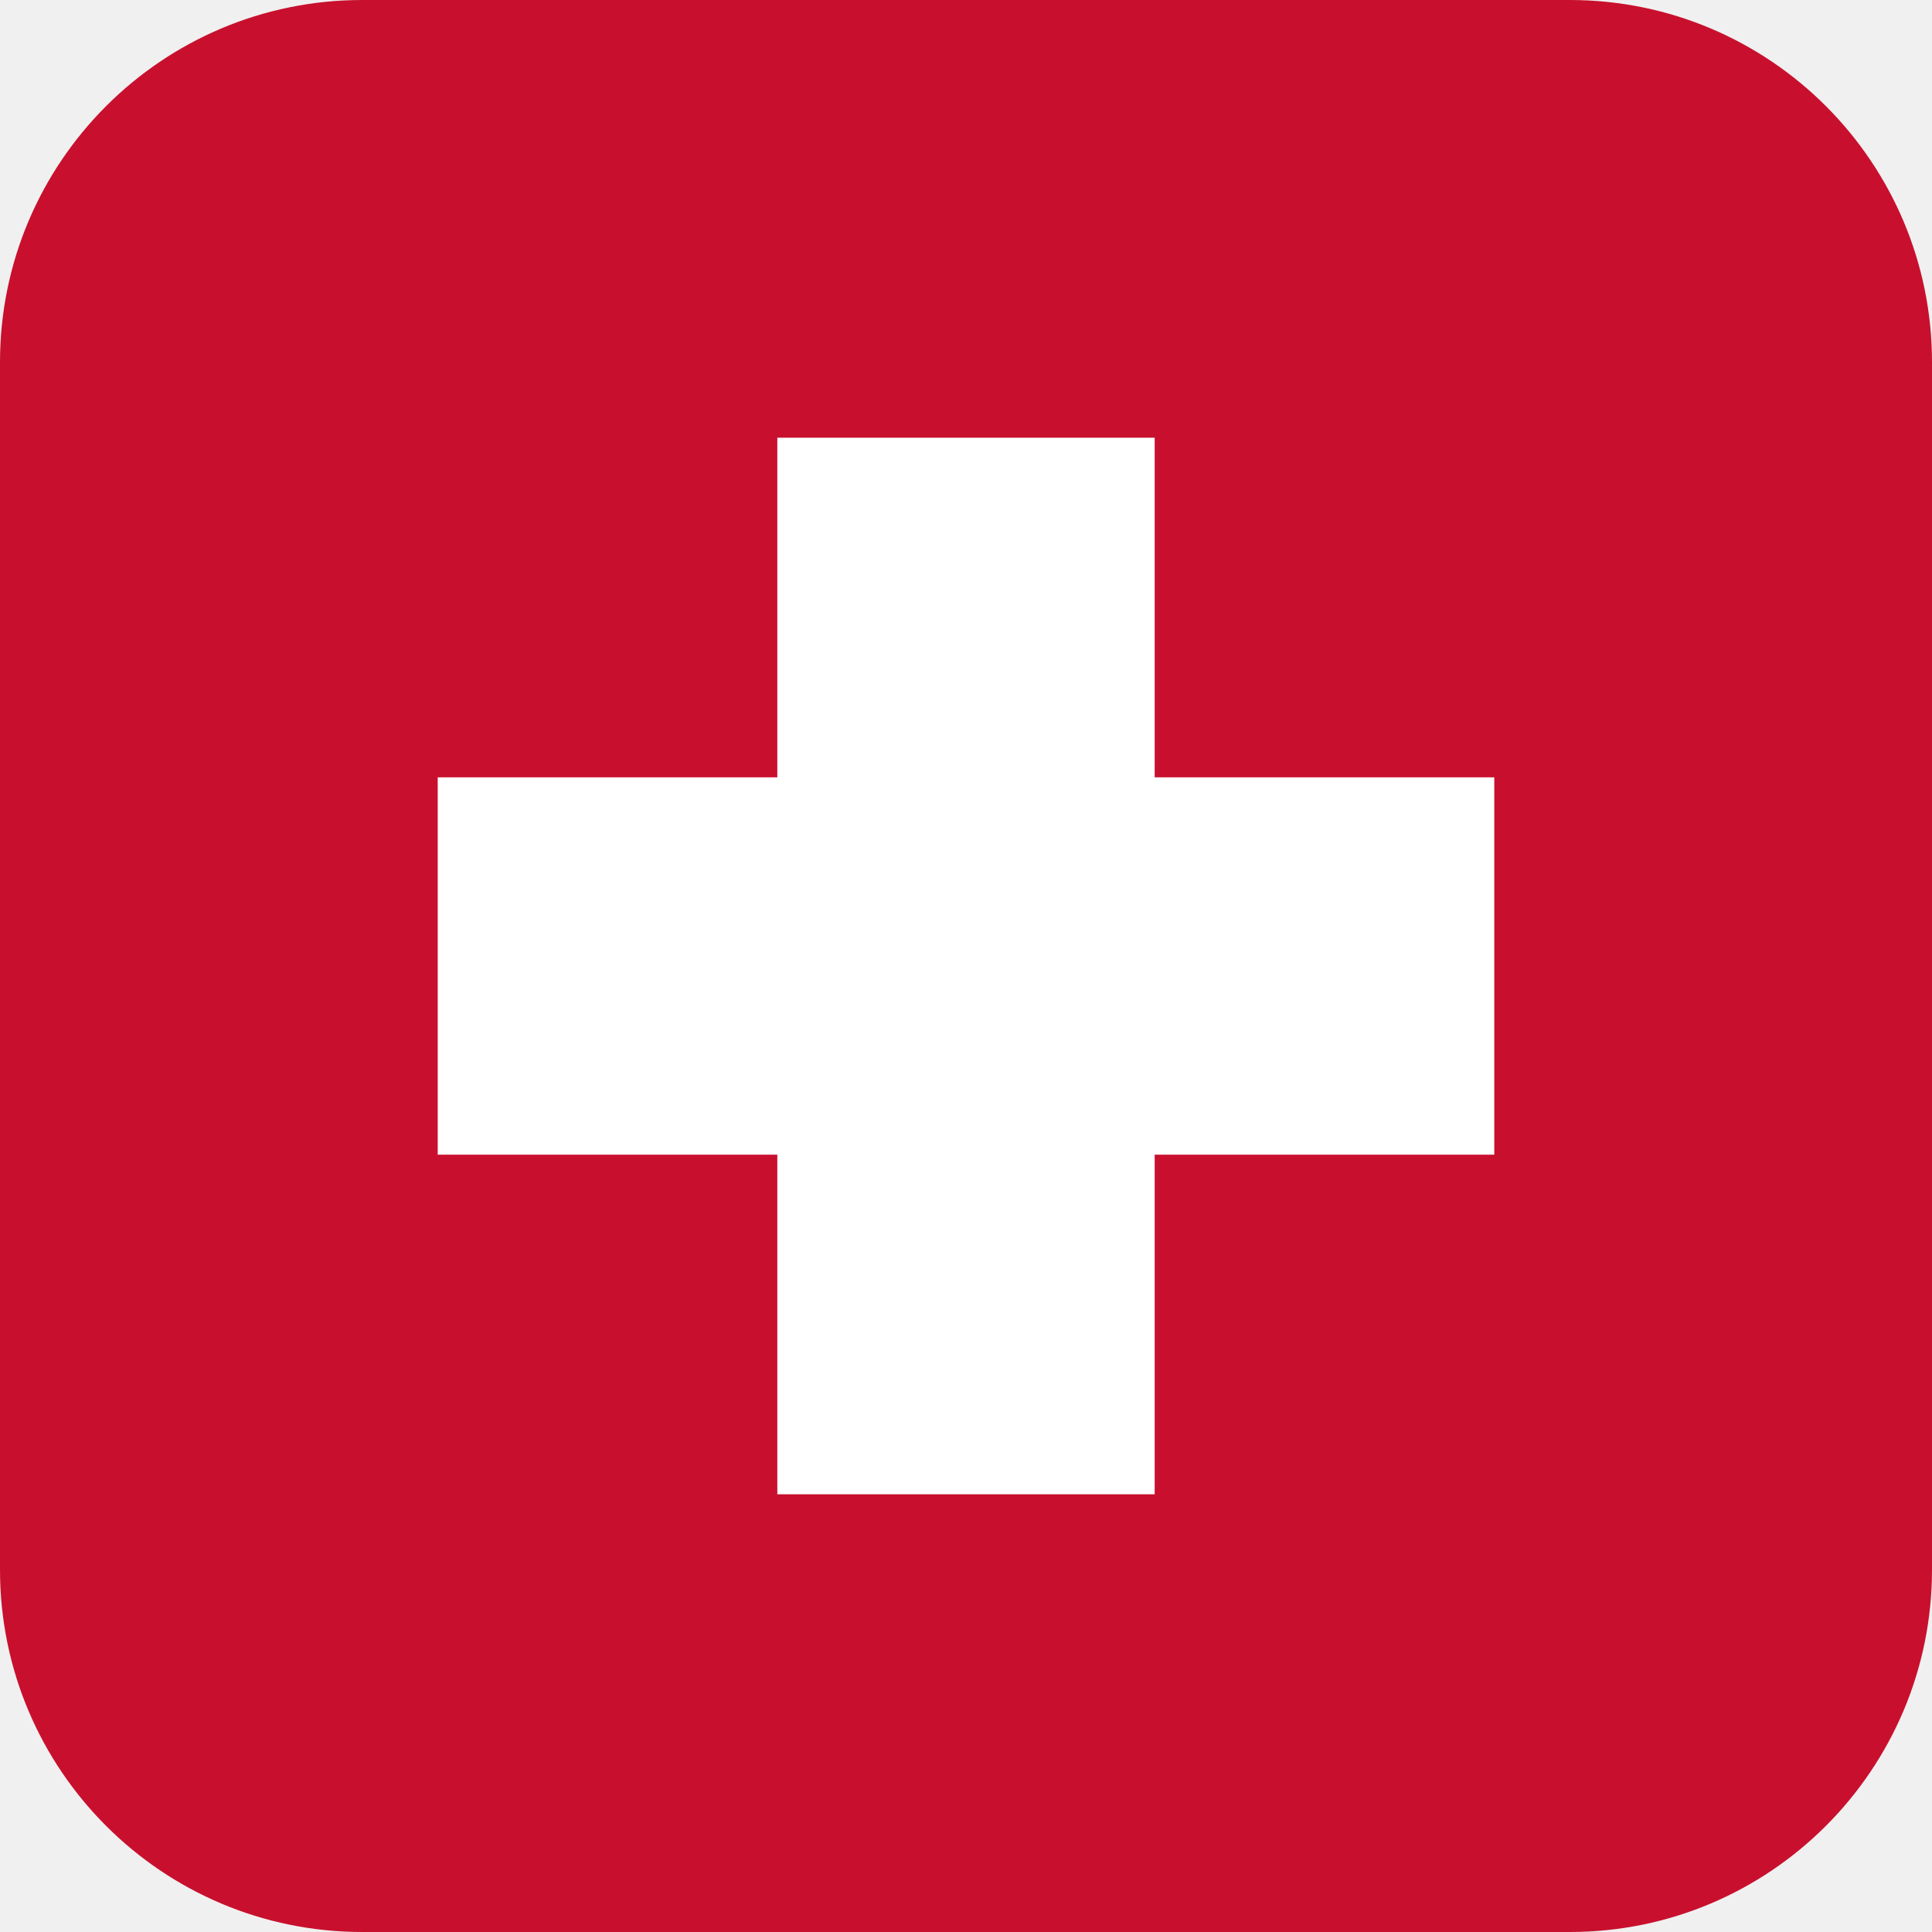
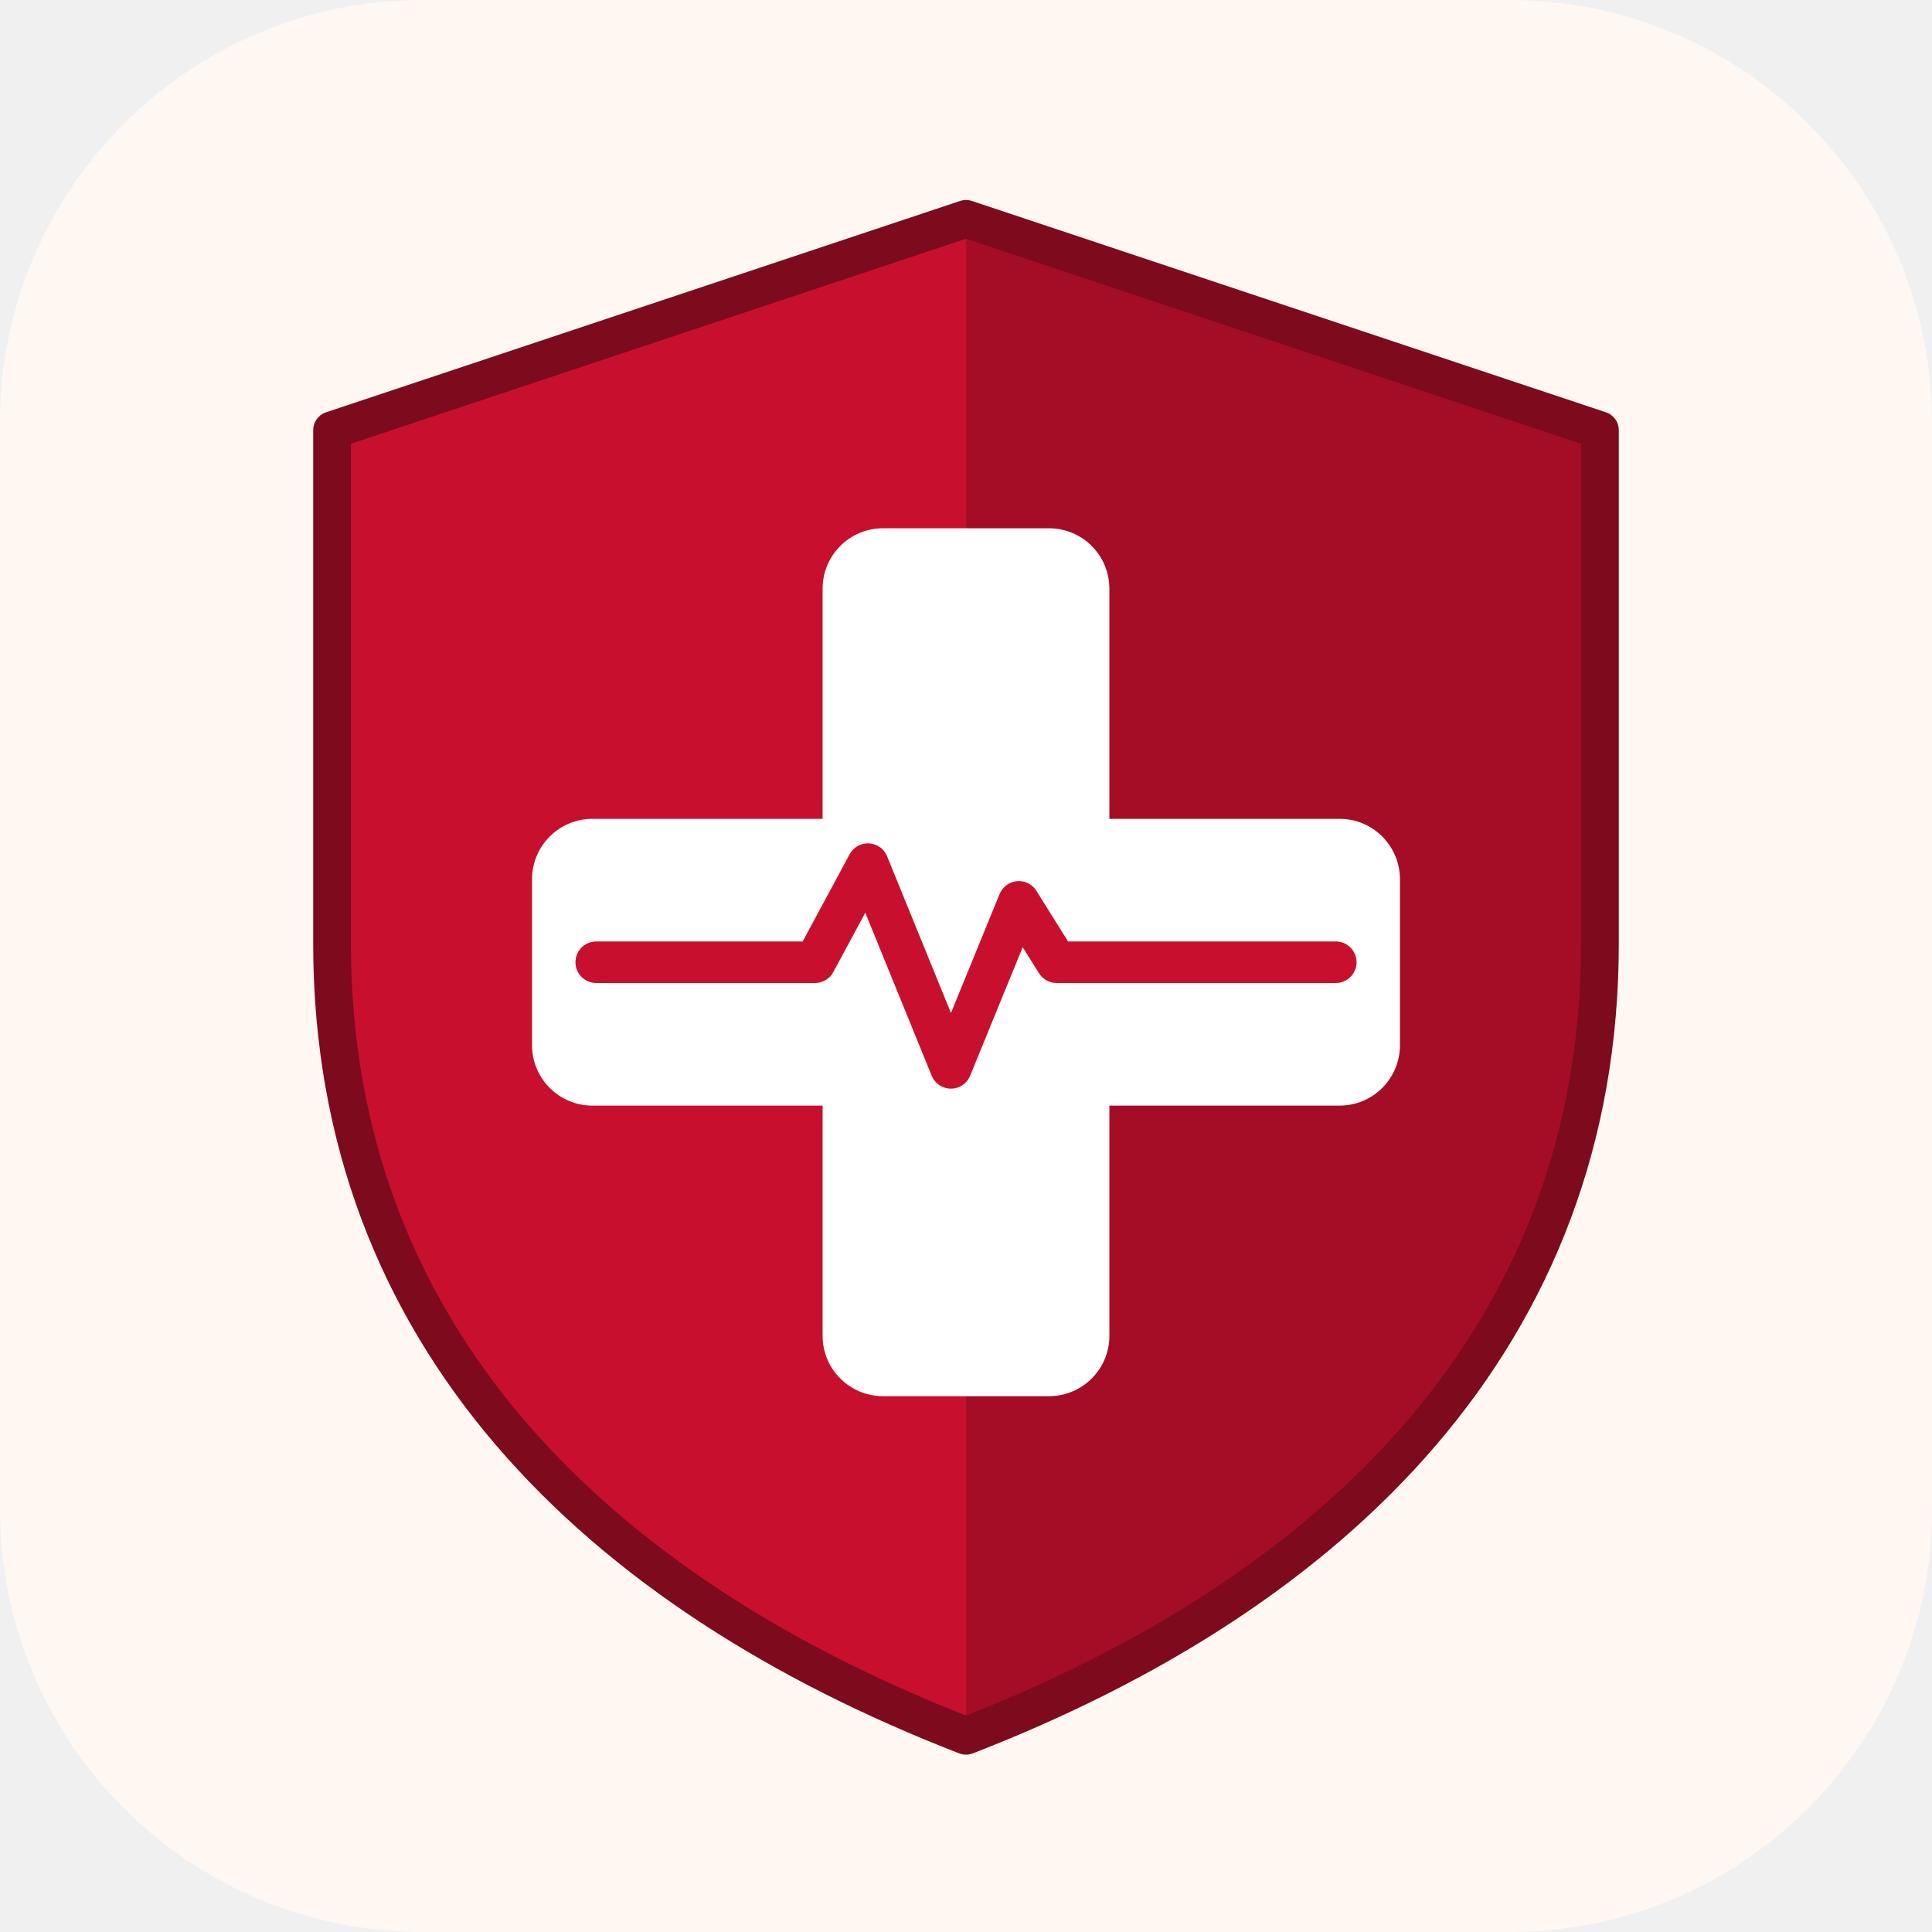
<svg xmlns="http://www.w3.org/2000/svg" viewBox="0 0 512 512">
-   <rect width="512" height="512" rx="96" fill="#c8102e" />
-   <path d="M206 116h100v90h90v100h-90v90H206v-90h-90V206h90z" fill="#fff" />
+   <rect width="512" height="512" rx="112" fill="#fff7f2" />
+   <path d="M256 58l168 56v136c0 104-70 172-168 210c-98-38-168-106-168-210V114z" fill="#c8102e" />
+   <path d="M256 58l168 56v136c0 104-70 172-168 210z" fill="#a50d26" />
+   <path d="M256 58l168 56v136c0 104-70 172-168 210c-98-38-168-106-168-210V114z" fill="none" stroke="#7d0a1d" stroke-width="10" stroke-linejoin="round" />
+   <rect x="218" y="140" width="76" height="230" rx="16" fill="#fff" />
+   <rect x="141" y="217" width="230" height="76" rx="16" fill="#fff" />
+   <path d="M158 255h58l14-26l22 54l18-44l10 16h74" fill="none" stroke="#c8102e" stroke-width="11" stroke-linecap="round" stroke-linejoin="round" />
</svg>
